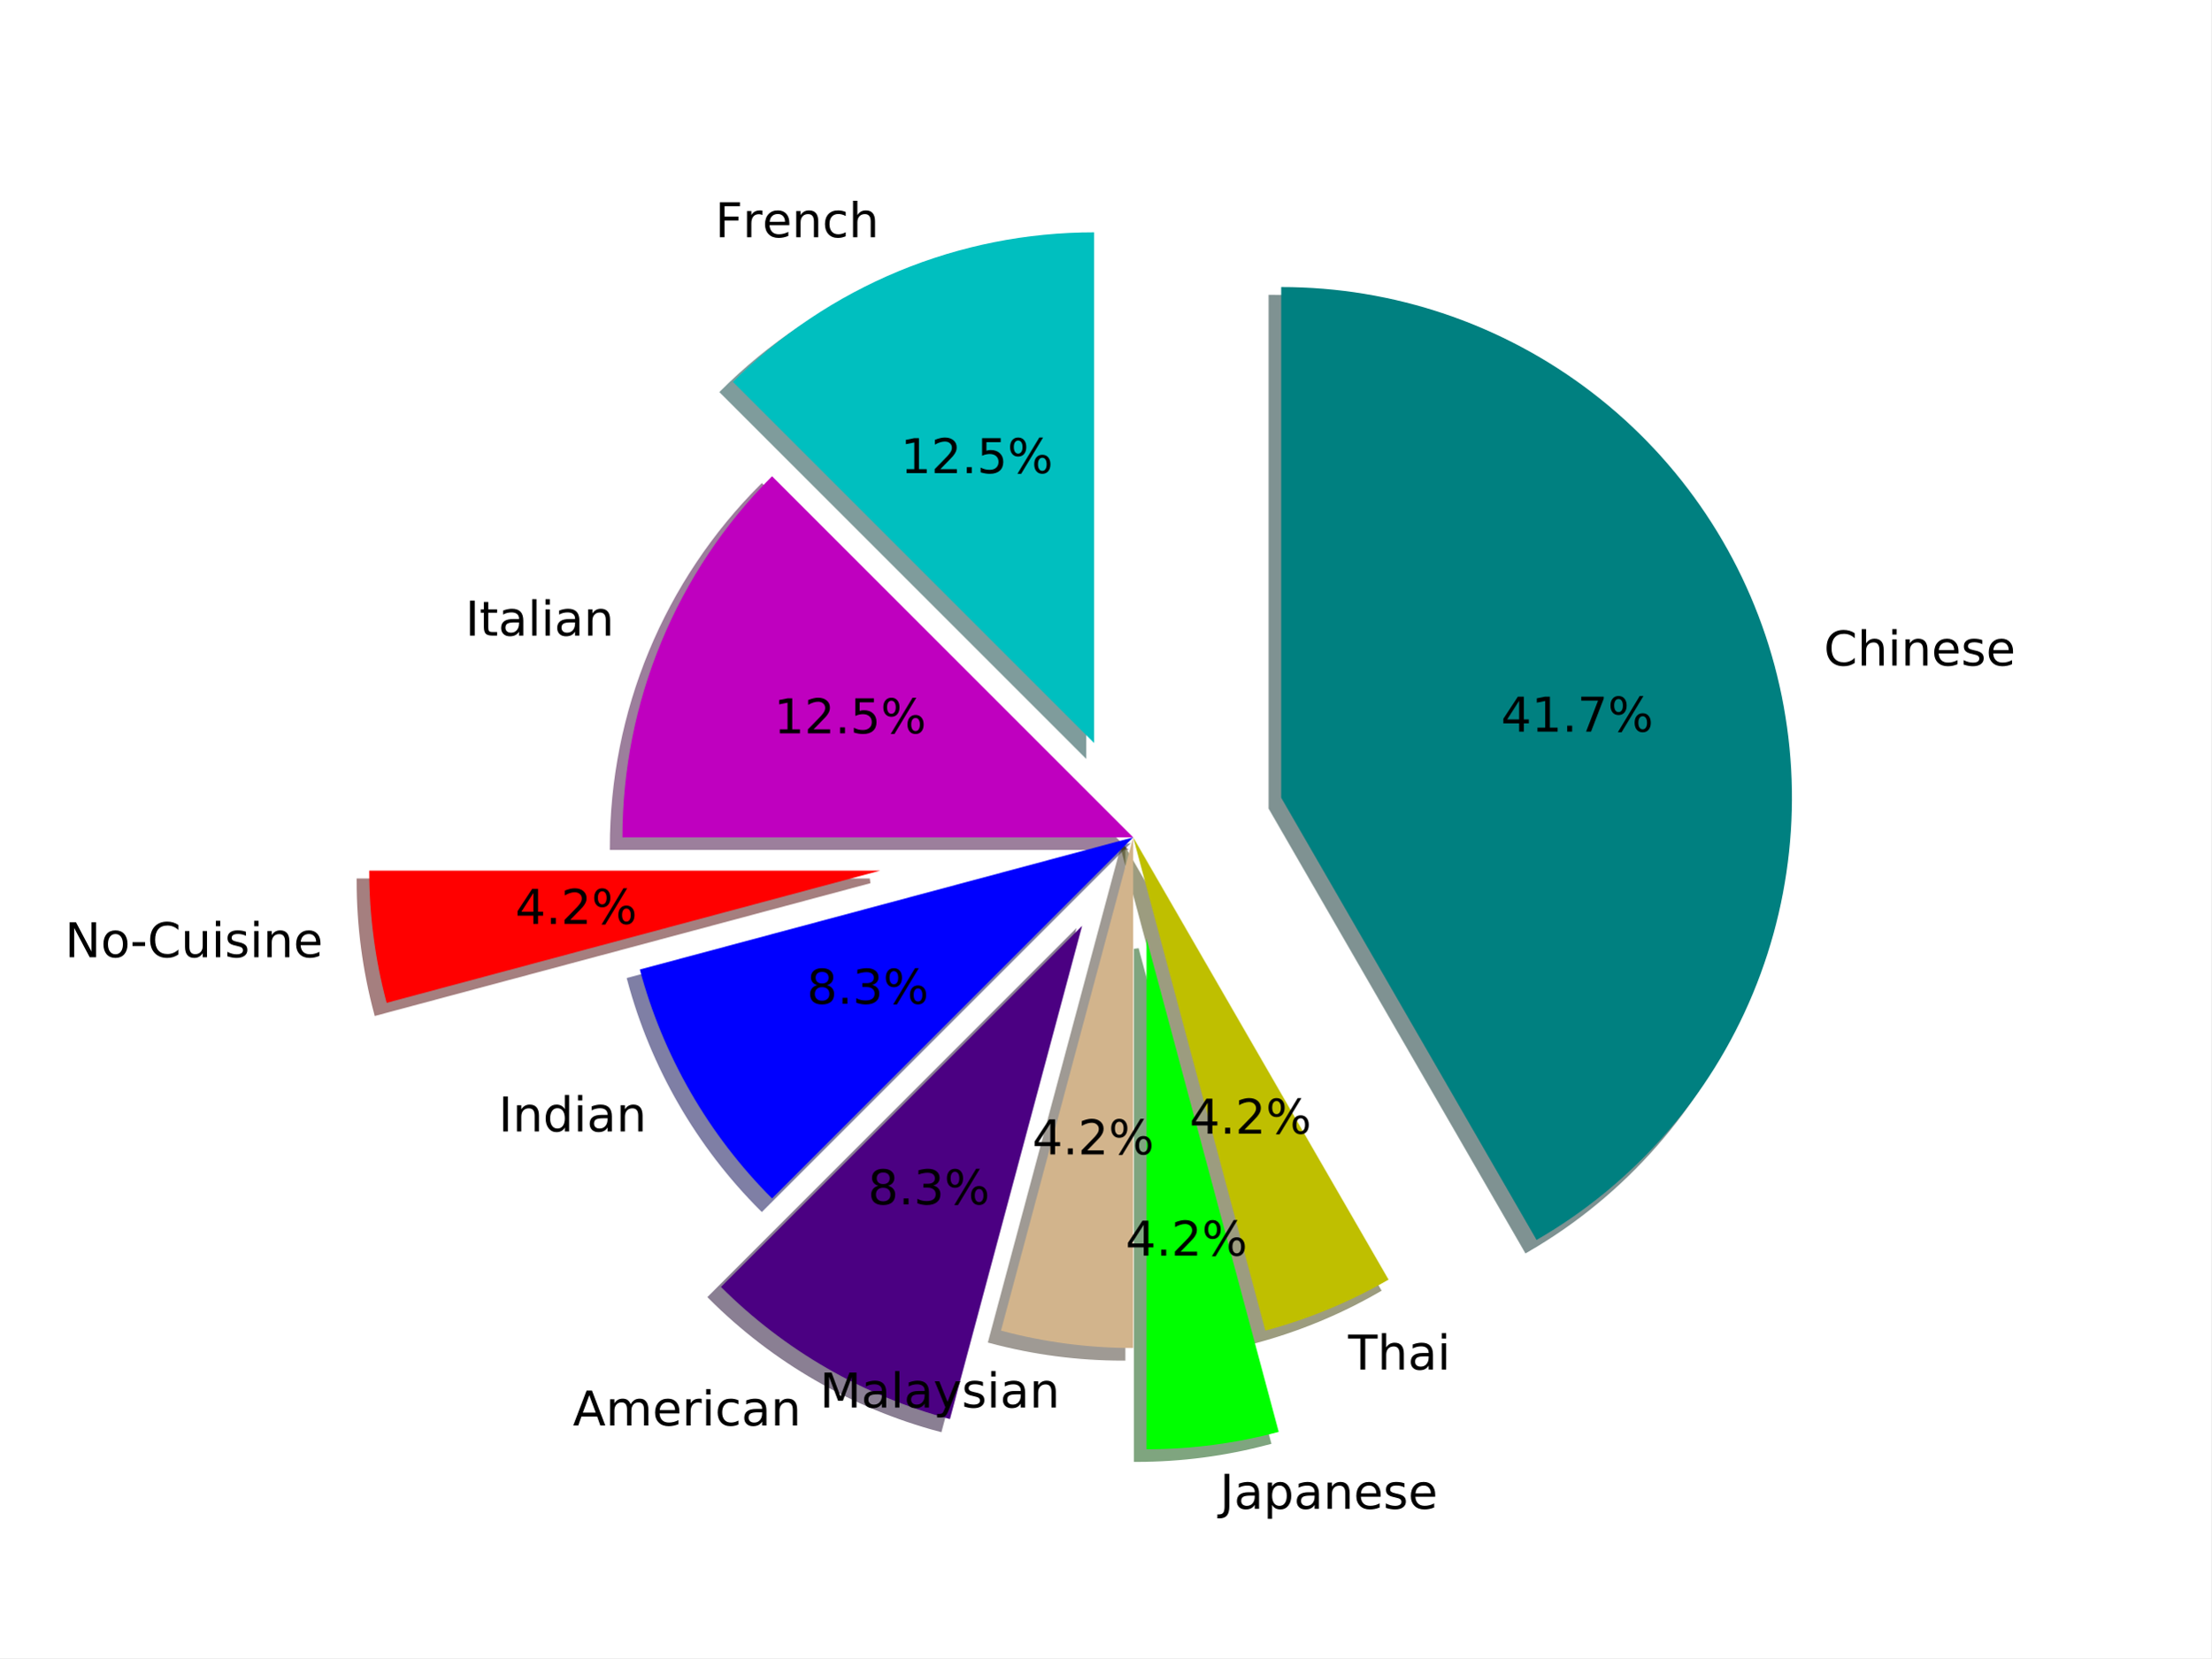
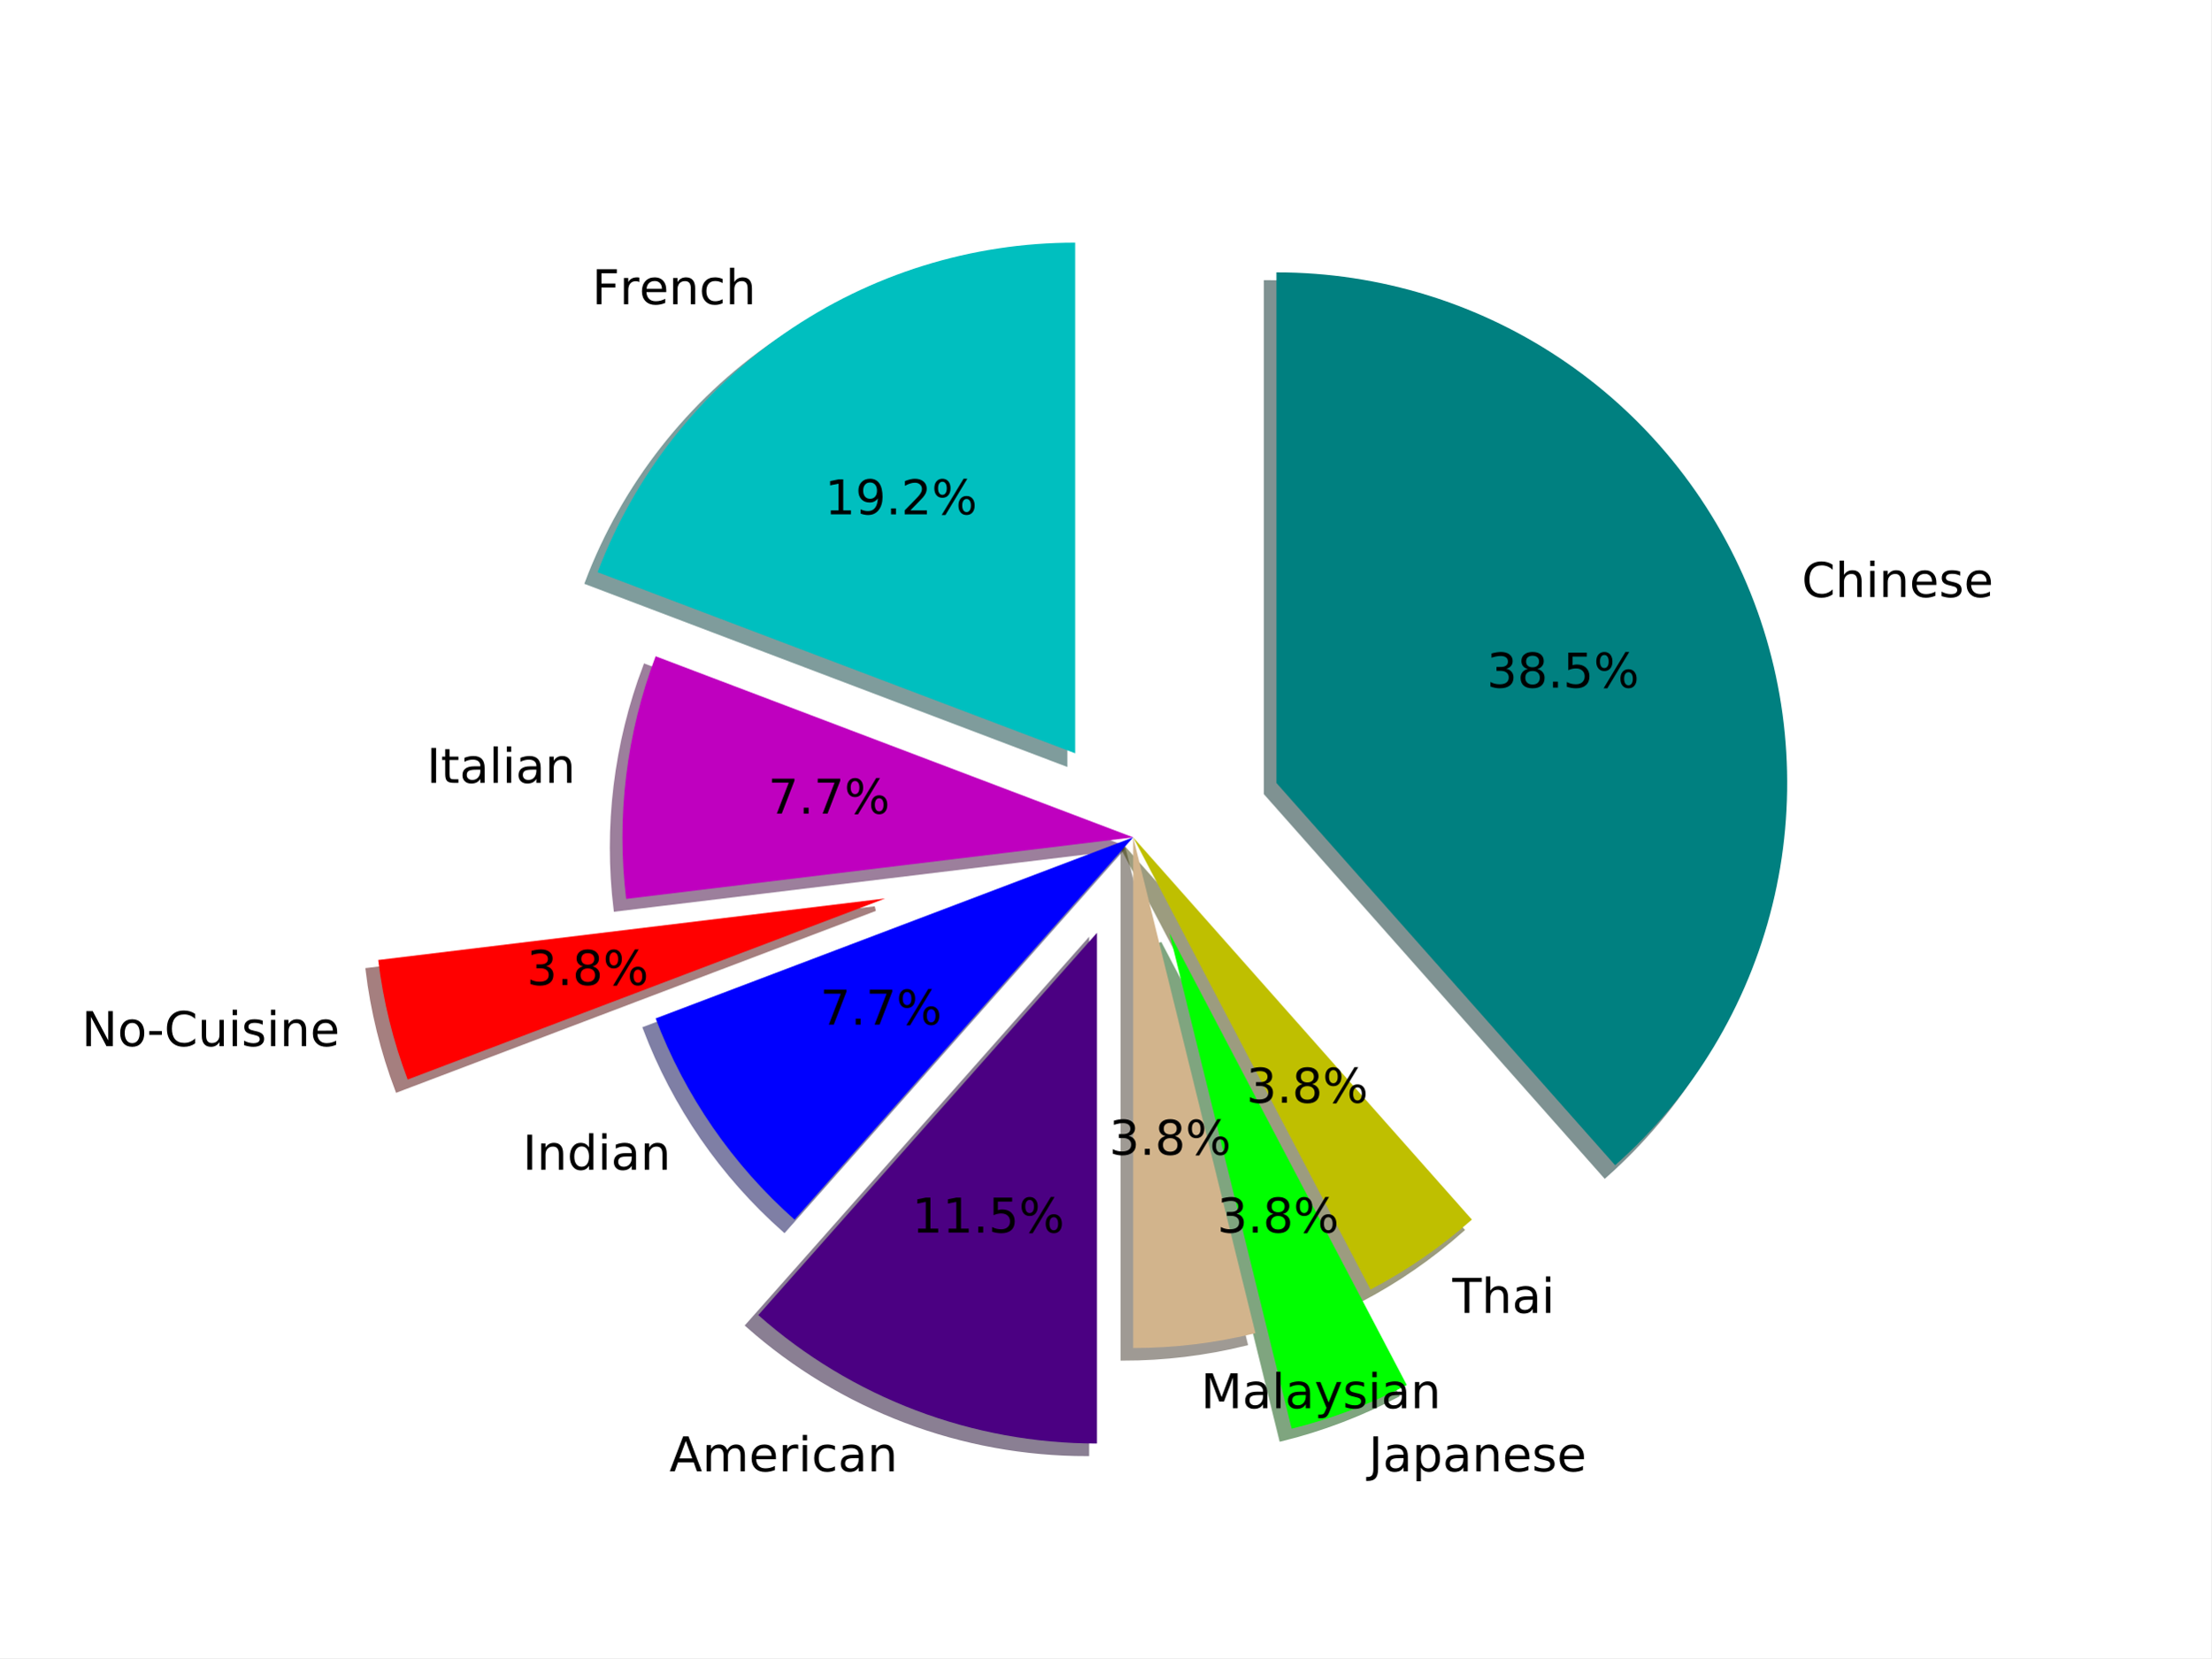
<svg xmlns="http://www.w3.org/2000/svg" xmlns:xlink="http://www.w3.org/1999/xlink" height="345.6pt" version="1.1" viewBox="0 0 460.8 345.6" width="460.8pt">
  <defs>
    <style type="text/css">
*{stroke-linecap:butt;stroke-linejoin:round;}
  </style>
  </defs>
  <g id="figure_1">
    <g id="patch_1">
      <path d="M 0 345.6  L 460.8 345.6  L 460.8 0  L 0 0  z " style="fill:#ffffff;" />
    </g>
    <g id="axes_1">
      <g id="patch_2">
-         <path d="M 225.884 50.544  C 211.906 50.544 198.064 53.297 185.15 58.646  C 172.235 63.996 160.5 71.837 150.616 81.721  L 225.884 156.988  L 225.884 50.544  z " style="fill:#003939;opacity:0.5;stroke:#003939;stroke-linejoin:miter;" />
+         <path d="M 221.938 52.692  C 200.34 52.692 179.245 59.265 161.47 71.534  C 143.695 83.803 130.069 101.196 122.41 121.391  L 221.938 159.136  L 221.938 52.692  z " style="fill:#003939;opacity:0.5;stroke:#003939;stroke-linejoin:miter;" />
      </g>
      <g id="patch_3">
-         <path d="M 158.763 101.389  C 148.879 111.273 141.038 123.008 135.689 135.922  C 130.34 148.836 127.586 162.679 127.586 176.657  L 234.031 176.657  L 158.763 101.389  z " style="fill:#390039;opacity:0.5;stroke:#390039;stroke-linejoin:miter;" />
+         <path d="M 134.503 138.911  C 131.459 146.938 129.397 155.304 128.362 163.826  C 127.328 172.349 127.328 180.965 128.362 189.487  L 234.031 176.657  L 134.503 138.911  z " style="fill:#390039;opacity:0.5;stroke:#390039;stroke-linejoin:miter;" />
      </g>
      <g id="patch_4">
-         <path d="M 74.819 183.604  C 74.819 188.25 75.123 192.891 75.73 197.498  C 76.336 202.104 77.244 206.666 78.446 211.154  L 181.264 183.604  L 74.819 183.604  z " style="fill:#4c0000;opacity:0.5;stroke:#4c0000;stroke-linejoin:miter;" />
+         <path d="M 76.687 202.224  C 77.203 206.482 77.977 210.704 79.004 214.868  C 80.03 219.032 81.307 223.13 82.828 227.14  L 182.355 189.394  L 76.687 202.224  z " style="fill:#4c0000;opacity:0.5;stroke:#4c0000;stroke-linejoin:miter;" />
      </g>
      <g id="patch_5">
-         <path d="M 131.213 204.207  C 133.621 213.192 137.196 221.823 141.847 229.879  C 146.498 237.935 152.186 245.347 158.763 251.925  L 234.031 176.657  L 131.213 204.207  z " style="fill:#00004c;opacity:0.5;stroke:#00004c;stroke-linejoin:miter;" />
+         <path d="M 134.503 214.403  C 137.548 222.43 141.552 230.059 146.429 237.124  C 151.306 244.19 157.019 250.639 163.445 256.332  L 234.031 176.657  L 134.503 214.403  z " style="fill:#00004c;opacity:0.5;stroke:#00004c;stroke-linejoin:miter;" />
      </g>
      <g id="patch_6">
-         <path d="M 148.119 270.362  C 154.697 276.939 162.108 282.626 170.164 287.278  C 178.22 291.929 186.851 295.504 195.837 297.911  L 223.387 195.094  L 148.119 270.362  z " style="fill:#160027;opacity:0.5;stroke:#160027;stroke-linejoin:miter;" />
+         <path d="M 155.896 276.238  C 165.549 284.79 176.677 291.517 188.736 296.09  C 200.795 300.663 213.585 303.007 226.482 303.007  L 226.482 196.562  L 155.896 276.238  z " style="fill:#160027;opacity:0.5;stroke:#160027;stroke-linejoin:miter;" />
      </g>
      <g id="patch_7">
-         <path d="M 206.481 279.475  C 210.969 280.677 215.531 281.585 220.137 282.191  C 224.744 282.797 229.385 283.102 234.031 283.102  L 234.031 176.657  L 206.481 279.475  z " style="fill:#3f362a;opacity:0.5;stroke:#3f362a;stroke-linejoin:miter;" />
+         <path d="M 234.031 283.102  C 238.32 283.102 242.604 282.843 246.862 282.326  C 251.119 281.809 255.341 281.035 259.505 280.009  L 234.031 176.657  L 234.031 283.102  z " style="fill:#3f362a;opacity:0.5;stroke:#3f362a;stroke-linejoin:miter;" />
      </g>
      <g id="patch_8">
-         <path d="M 236.81 304.209  C 241.456 304.209 246.097 303.904 250.704 303.298  C 255.31 302.691 259.872 301.784 264.36 300.582  L 236.81 197.764  L 236.81 304.209  z " style="fill:#004c00;opacity:0.5;stroke:#004c00;stroke-linejoin:miter;" />
+         <path d="M 267.054 299.914  C 271.218 298.888 275.316 297.611 279.326 296.09  C 283.336 294.569 287.25 292.808 291.048 290.815  L 241.58 196.562  L 267.054 299.914  z " style="fill:#004c00;opacity:0.5;stroke:#004c00;stroke-linejoin:miter;" />
      </g>
      <g id="patch_9">
-         <path d="M 261.581 279.475  C 266.069 278.272 270.473 276.777 274.766 274.999  C 279.058 273.221 283.23 271.164 287.254 268.841  L 234.031 176.657  L 261.581 279.475  z " style="fill:#393900;opacity:0.5;stroke:#393900;stroke-linejoin:miter;" />
+         <path d="M 283.498 270.909  C 287.296 268.916 290.969 266.695 294.499 264.259  C 298.028 261.823 301.407 259.176 304.617 256.332  L 234.031 176.657  L 283.498 270.909  z " style="fill:#393900;opacity:0.5;stroke:#393900;stroke-linejoin:miter;" />
      </g>
      <g id="patch_10">
-         <path d="M 318.099 260.576  C 338.388 248.862 354.253 230.771 363.219 209.127  C 372.184 187.482 373.758 163.472 367.694 140.842  C 361.631 118.212 348.262 98.206 329.676 83.944  C 311.089 69.682 288.304 61.947 264.876 61.947  L 264.876 168.392  L 318.099 260.576  z " style="fill:#002626;opacity:0.5;stroke:#002626;stroke-linejoin:miter;" />
+         <path d="M 334.475 245.008  C 350.642 230.686 362.072 211.777 367.241 190.807  C 372.41 169.837 371.076 147.782 363.417 127.587  C 355.758 107.393 342.132 90 324.357 77.731  C 306.582 65.462 285.487 58.888 263.889 58.888  L 263.889 165.333  L 334.475 245.008  z " style="fill:#002626;opacity:0.5;stroke:#002626;stroke-linejoin:miter;" />
      </g>
      <g id="patch_11">
-         <path d="M 228.013 48.415  C 214.035 48.415 200.193 51.168 187.278 56.517  C 174.364 61.867 162.629 69.708 152.745 79.592  L 228.013 154.86  L 228.013 48.415  z " style="fill:#00bfbf;" />
+         <path d="M 224.066 50.563  C 202.469 50.563 181.374 57.136 163.599 69.405  C 145.824 81.674 132.198 99.067 124.539 119.262  L 224.066 157.008  L 224.066 50.563  z " style="fill:#00bfbf;" />
      </g>
      <g id="patch_12">
-         <path d="M 160.892 99.26  C 151.008 109.144 143.167 120.879 137.818 133.793  C 132.469 146.708 129.715 160.55 129.715 174.528  L 236.16 174.528  L 160.892 99.26  z " style="fill:#bf00bf;" />
+         <path d="M 136.632 136.782  C 133.588 144.809 131.526 153.175 130.491 161.697  C 129.457 170.22 129.457 178.836 130.491 187.359  L 236.16 174.528  L 136.632 136.782  z " style="fill:#bf00bf;" />
      </g>
      <g id="patch_13">
-         <path d="M 76.948 181.475  C 76.948 186.121 77.252 190.762 77.859 195.369  C 78.465 199.975 79.373 204.537 80.575 209.025  L 183.393 181.475  L 76.948 181.475  z " style="fill:#ff0000;" />
+         <path d="M 78.815 200.095  C 79.332 204.353 80.106 208.575 81.132 212.739  C 82.159 216.903 83.436 221.001 84.957 225.011  L 184.484 187.265  L 78.815 200.095  z " style="fill:#ff0000;" />
      </g>
      <g id="patch_14">
-         <path d="M 133.342 202.078  C 135.75 211.063 139.325 219.694 143.976 227.75  C 148.627 235.806 154.314 243.218 160.892 249.796  L 236.16 174.528  L 133.342 202.078  z " style="fill:#0000ff;" />
+         <path d="M 136.632 212.274  C 139.677 220.301 143.681 227.93 148.558 234.996  C 153.434 242.061 159.148 248.51 165.574 254.203  L 236.16 174.528  L 136.632 212.274  z " style="fill:#0000ff;" />
      </g>
      <g id="patch_15">
-         <path d="M 150.248 268.233  C 156.825 274.81 164.237 280.498 172.293 285.149  C 180.349 289.8 188.98 293.375 197.966 295.783  L 225.516 192.965  L 150.248 268.233  z " style="fill:#4b0082;" />
+         <path d="M 158.025 274.109  C 167.678 282.661 178.806 289.388 190.865 293.961  C 202.924 298.534 215.714 300.878 228.611 300.878  L 228.611 194.434  L 158.025 274.109  z " style="fill:#4b0082;" />
      </g>
      <g id="patch_16">
-         <path d="M 208.61 277.346  C 213.098 278.548 217.66 279.456 222.266 280.062  C 226.873 280.669 231.514 280.973 236.16 280.973  L 236.16 174.528  L 208.61 277.346  z " style="fill:#d2b48c;" />
+         <path d="M 236.16 280.973  C 240.449 280.973 244.733 280.714 248.991 280.197  C 253.248 279.68 257.47 278.906 261.634 277.88  L 236.16 174.528  L 236.16 280.973  z " style="fill:#d2b48c;" />
      </g>
      <g id="patch_17">
-         <path d="M 238.939 302.08  C 243.585 302.08 248.226 301.775 252.833 301.169  C 257.439 300.563 262.001 299.655 266.489 298.453  L 238.939 195.635  L 238.939 302.08  z " style="fill:#00ff00;" />
+         <path d="M 269.183 297.785  C 273.347 296.759 277.445 295.482 281.455 293.961  C 285.465 292.44 289.379 290.679 293.177 288.686  L 243.709 194.434  L 269.183 297.785  z " style="fill:#00ff00;" />
      </g>
      <g id="patch_18">
-         <path d="M 263.71 277.346  C 268.198 276.143 272.602 274.648 276.895 272.87  C 281.187 271.092 285.359 269.035 289.382 266.712  L 236.16 174.528  L 263.71 277.346  z " style="fill:#bfbf00;" />
+         <path d="M 285.627 268.78  C 289.425 266.787 293.098 264.567 296.628 262.13  C 300.157 259.694 303.536 257.047 306.746 254.203  L 236.16 174.528  L 285.627 268.78  z " style="fill:#bfbf00;" />
      </g>
      <g id="patch_19">
-         <path d="M 320.228 258.447  C 340.517 246.733 356.382 228.642 365.348 206.998  C 374.313 185.353 375.887 161.343 369.823 138.713  C 363.76 116.084 350.391 96.077 331.805 81.815  C 313.218 67.553 290.433 59.818 267.005 59.818  L 267.005 166.263  L 320.228 258.447  z " style="fill:#008080;" />
+         <path d="M 336.604 242.879  C 352.771 228.557 364.201 209.648 369.37 188.678  C 374.539 167.708 373.205 145.653 365.546 125.458  C 357.887 105.264 344.261 87.871 326.486 75.602  C 308.711 63.333 287.616 56.759 266.018 56.759  L 266.018 163.204  L 336.604 242.879  z " style="fill:#008080;" />
      </g>
      <g id="matplotlib.axis_1" />
      <g id="matplotlib.axis_2" />
      <g id="text_1">
        <defs>
          <path d="M 9.812 72.906  L 51.703 72.906  L 51.703 64.594  L 19.672 64.594  L 19.672 43.109  L 48.578 43.109  L 48.578 34.812  L 19.672 34.812  L 19.672 0  L 9.812 0  z " id="DejaVuSans-70" />
          <path d="M 41.109 46.297  Q 39.594 47.172 37.812 47.578  Q 36.031 48 33.891 48  Q 26.266 48 22.188 43.047  Q 18.109 38.094 18.109 28.812  L 18.109 0  L 9.078 0  L 9.078 54.688  L 18.109 54.688  L 18.109 46.188  Q 20.953 51.172 25.484 53.578  Q 30.031 56 36.531 56  Q 37.453 56 38.578 55.875  Q 39.703 55.766 41.062 55.516  z " id="DejaVuSans-114" />
          <path d="M 56.203 29.594  L 56.203 25.203  L 14.891 25.203  Q 15.484 15.922 20.484 11.062  Q 25.484 6.203 34.422 6.203  Q 39.594 6.203 44.453 7.469  Q 49.312 8.734 54.109 11.281  L 54.109 2.781  Q 49.266 0.734 44.188 -0.344  Q 39.109 -1.422 33.891 -1.422  Q 20.797 -1.422 13.156 6.188  Q 5.516 13.812 5.516 26.812  Q 5.516 40.234 12.766 48.109  Q 20.016 56 32.328 56  Q 43.359 56 49.781 48.891  Q 56.203 41.797 56.203 29.594  z M 47.219 32.234  Q 47.125 39.594 43.094 43.984  Q 39.062 48.391 32.422 48.391  Q 24.906 48.391 20.391 44.141  Q 15.875 39.891 15.188 32.172  z " id="DejaVuSans-101" />
          <path d="M 54.891 33.016  L 54.891 0  L 45.906 0  L 45.906 32.719  Q 45.906 40.484 42.875 44.328  Q 39.844 48.188 33.797 48.188  Q 26.516 48.188 22.312 43.547  Q 18.109 38.922 18.109 30.906  L 18.109 0  L 9.078 0  L 9.078 54.688  L 18.109 54.688  L 18.109 46.188  Q 21.344 51.125 25.703 53.562  Q 30.078 56 35.797 56  Q 45.219 56 50.047 50.172  Q 54.891 44.344 54.891 33.016  z " id="DejaVuSans-110" />
          <path d="M 48.781 52.594  L 48.781 44.188  Q 44.969 46.297 41.141 47.344  Q 37.312 48.391 33.406 48.391  Q 24.656 48.391 19.812 42.844  Q 14.984 37.312 14.984 27.297  Q 14.984 17.281 19.812 11.734  Q 24.656 6.203 33.406 6.203  Q 37.312 6.203 41.141 7.25  Q 44.969 8.297 48.781 10.406  L 48.781 2.094  Q 45.016 0.344 40.984 -0.531  Q 36.969 -1.422 32.422 -1.422  Q 20.062 -1.422 12.781 6.344  Q 5.516 14.109 5.516 27.297  Q 5.516 40.672 12.859 48.328  Q 20.219 56 33.016 56  Q 37.156 56 41.109 55.141  Q 45.062 54.297 48.781 52.594  z " id="DejaVuSans-99" />
          <path d="M 54.891 33.016  L 54.891 0  L 45.906 0  L 45.906 32.719  Q 45.906 40.484 42.875 44.328  Q 39.844 48.188 33.797 48.188  Q 26.516 48.188 22.312 43.547  Q 18.109 38.922 18.109 30.906  L 18.109 0  L 9.078 0  L 9.078 75.984  L 18.109 75.984  L 18.109 46.188  Q 21.344 51.125 25.703 53.562  Q 30.078 56 35.797 56  Q 45.219 56 50.047 50.172  Q 54.891 44.344 54.891 33.016  z " id="DejaVuSans-104" />
        </defs>
-         <g transform="translate(149.0299 49.44255)scale(0.1 -0.1)">
+         <g transform="translate(123.3772 63.40432)scale(0.1 -0.1)">
          <use xlink:href="#DejaVuSans-70" />
          <use x="57.41" xlink:href="#DejaVuSans-114" />
          <use x="98.492" xlink:href="#DejaVuSans-101" />
          <use x="160.016" xlink:href="#DejaVuSans-110" />
          <use x="223.395" xlink:href="#DejaVuSans-99" />
          <use x="278.375" xlink:href="#DejaVuSans-104" />
        </g>
      </g>
      <g id="text_2">
        <defs>
          <path d="M 12.406 8.297  L 28.516 8.297  L 28.516 63.922  L 10.984 60.406  L 10.984 69.391  L 28.422 72.906  L 38.281 72.906  L 38.281 8.297  L 54.391 8.297  L 54.391 0  L 12.406 0  z " id="DejaVuSans-49" />
+           <path d="M 10.984 1.516  L 10.984 10.5  Q 14.703 8.734 18.5 7.812  Q 22.312 6.891 25.984 6.891  Q 35.75 6.891 40.891 13.453  Q 46.047 20.016 46.781 33.406  Q 43.953 29.203 39.594 26.953  Q 35.25 24.703 29.984 24.703  Q 19.047 24.703 12.672 31.312  Q 6.297 37.938 6.297 49.422  Q 6.297 60.641 12.938 67.422  Q 19.578 74.219 30.609 74.219  Q 43.266 74.219 49.922 64.516  Q 56.594 54.828 56.594 36.375  Q 56.594 19.141 48.406 8.859  Q 40.234 -1.422 26.422 -1.422  Q 22.703 -1.422 18.891 -0.688  Q 15.094 0.047 10.984 1.516  z M 30.609 32.422  Q 37.25 32.422 41.125 36.953  Q 45.016 41.5 45.016 49.422  Q 45.016 57.281 41.125 61.844  Q 37.25 66.406 30.609 66.406  Q 23.969 66.406 20.094 61.844  Q 16.219 57.281 16.219 49.422  Q 16.219 41.5 20.094 36.953  Q 23.969 32.422 30.609 32.422  z " id="DejaVuSans-57" />
+           <path d="M 10.688 12.406  L 21 12.406  L 21 0  L 10.688 0  z " id="DejaVuSans-46" />
          <path d="M 19.188 8.297  L 53.609 8.297  L 53.609 0  L 7.328 0  L 7.328 8.297  Q 12.938 14.109 22.625 23.891  Q 32.328 33.688 34.812 36.531  Q 39.547 41.844 41.422 45.531  Q 43.312 49.219 43.312 52.781  Q 43.312 58.594 39.234 62.25  Q 35.156 65.922 28.609 65.922  Q 23.969 65.922 18.812 64.312  Q 13.672 62.703 7.812 59.422  L 7.812 69.391  Q 13.766 71.781 18.938 73  Q 24.125 74.219 28.422 74.219  Q 39.75 74.219 46.484 68.547  Q 53.219 62.891 53.219 53.422  Q 53.219 48.922 51.531 44.891  Q 49.859 40.875 45.406 35.406  Q 44.188 33.984 37.641 27.219  Q 31.109 20.453 19.188 8.297  z " id="DejaVuSans-50" />
-           <path d="M 10.688 12.406  L 21 12.406  L 21 0  L 10.688 0  z " id="DejaVuSans-46" />
-           <path d="M 10.797 72.906  L 49.516 72.906  L 49.516 64.594  L 19.828 64.594  L 19.828 46.734  Q 21.969 47.469 24.109 47.828  Q 26.266 48.188 28.422 48.188  Q 40.625 48.188 47.75 41.5  Q 54.891 34.812 54.891 23.391  Q 54.891 11.625 47.562 5.094  Q 40.234 -1.422 26.906 -1.422  Q 22.312 -1.422 17.547 -0.641  Q 12.797 0.141 7.719 1.703  L 7.719 11.625  Q 12.109 9.234 16.797 8.062  Q 21.484 6.891 26.703 6.891  Q 35.156 6.891 40.078 11.328  Q 45.016 15.766 45.016 23.391  Q 45.016 31 40.078 35.438  Q 35.156 39.891 26.703 39.891  Q 22.75 39.891 18.812 39.016  Q 14.891 38.141 10.797 36.281  z " id="DejaVuSans-53" />
          <path d="M 72.703 32.078  Q 68.453 32.078 66.031 28.469  Q 63.625 24.859 63.625 18.406  Q 63.625 12.062 66.031 8.422  Q 68.453 4.781 72.703 4.781  Q 76.859 4.781 79.266 8.422  Q 81.688 12.062 81.688 18.406  Q 81.688 24.812 79.266 28.438  Q 76.859 32.078 72.703 32.078  z M 72.703 38.281  Q 80.422 38.281 84.953 32.906  Q 89.5 27.547 89.5 18.406  Q 89.5 9.281 84.938 3.922  Q 80.375 -1.422 72.703 -1.422  Q 64.891 -1.422 60.344 3.922  Q 55.812 9.281 55.812 18.406  Q 55.812 27.594 60.375 32.938  Q 64.938 38.281 72.703 38.281  z M 22.312 68.016  Q 18.109 68.016 15.688 64.375  Q 13.281 60.75 13.281 54.391  Q 13.281 47.953 15.672 44.328  Q 18.062 40.719 22.312 40.719  Q 26.562 40.719 28.969 44.328  Q 31.391 47.953 31.391 54.391  Q 31.391 60.688 28.953 64.344  Q 26.516 68.016 22.312 68.016  z M 66.406 74.219  L 74.219 74.219  L 28.609 -1.422  L 20.797 -1.422  z M 22.312 74.219  Q 30.031 74.219 34.609 68.875  Q 39.203 63.531 39.203 54.391  Q 39.203 45.172 34.641 39.844  Q 30.078 34.516 22.312 34.516  Q 14.547 34.516 10.031 39.859  Q 5.516 45.219 5.516 54.391  Q 5.516 63.484 10.047 68.844  Q 14.594 74.219 22.312 74.219  z " id="DejaVuSans-37" />
        </defs>
-         <g transform="translate(187.6887 98.61364)scale(0.1 -0.1)">
+         <g transform="translate(171.9024 107.2055)scale(0.1 -0.1)">
          <use xlink:href="#DejaVuSans-49" />
-           <use x="63.623" xlink:href="#DejaVuSans-50" />
+           <use x="63.623" xlink:href="#DejaVuSans-57" />
          <use x="127.246" xlink:href="#DejaVuSans-46" />
-           <use x="159.033" xlink:href="#DejaVuSans-53" />
+           <use x="159.033" xlink:href="#DejaVuSans-50" />
          <use x="222.656" xlink:href="#DejaVuSans-37" />
        </g>
      </g>
      <g id="text_3">
        <defs>
          <path d="M 9.812 72.906  L 19.672 72.906  L 19.672 0  L 9.812 0  z " id="DejaVuSans-73" />
          <path d="M 18.312 70.219  L 18.312 54.688  L 36.812 54.688  L 36.812 47.703  L 18.312 47.703  L 18.312 18.016  Q 18.312 11.328 20.141 9.422  Q 21.969 7.516 27.594 7.516  L 36.812 7.516  L 36.812 0  L 27.594 0  Q 17.188 0 13.234 3.875  Q 9.281 7.766 9.281 18.016  L 9.281 47.703  L 2.688 47.703  L 2.688 54.688  L 9.281 54.688  L 9.281 70.219  z " id="DejaVuSans-116" />
          <path d="M 34.281 27.484  Q 23.391 27.484 19.188 25  Q 14.984 22.516 14.984 16.5  Q 14.984 11.719 18.141 8.906  Q 21.297 6.109 26.703 6.109  Q 34.188 6.109 38.703 11.406  Q 43.219 16.703 43.219 25.484  L 43.219 27.484  z M 52.203 31.203  L 52.203 0  L 43.219 0  L 43.219 8.297  Q 40.141 3.328 35.547 0.953  Q 30.953 -1.422 24.312 -1.422  Q 15.922 -1.422 10.953 3.297  Q 6 8.016 6 15.922  Q 6 25.141 12.172 29.828  Q 18.359 34.516 30.609 34.516  L 43.219 34.516  L 43.219 35.406  Q 43.219 41.609 39.141 45  Q 35.062 48.391 27.688 48.391  Q 23 48.391 18.547 47.266  Q 14.109 46.141 10.016 43.891  L 10.016 52.203  Q 14.938 54.109 19.578 55.047  Q 24.219 56 28.609 56  Q 40.484 56 46.344 49.844  Q 52.203 43.703 52.203 31.203  z " id="DejaVuSans-97" />
          <path d="M 9.422 75.984  L 18.406 75.984  L 18.406 0  L 9.422 0  z " id="DejaVuSans-108" />
          <path d="M 9.422 54.688  L 18.406 54.688  L 18.406 0  L 9.422 0  z M 9.422 75.984  L 18.406 75.984  L 18.406 64.594  L 9.422 64.594  z " id="DejaVuSans-105" />
        </defs>
-         <g transform="translate(96.9633 132.4792)scale(0.1 -0.1)">
+         <g transform="translate(88.90412 163.1738)scale(0.1 -0.1)">
          <use xlink:href="#DejaVuSans-73" />
          <use x="29.492" xlink:href="#DejaVuSans-116" />
          <use x="68.701" xlink:href="#DejaVuSans-97" />
          <use x="129.98" xlink:href="#DejaVuSans-108" />
          <use x="157.764" xlink:href="#DejaVuSans-105" />
          <use x="185.547" xlink:href="#DejaVuSans-97" />
          <use x="246.826" xlink:href="#DejaVuSans-110" />
        </g>
      </g>
      <g id="text_4">
-         <g transform="translate(161.2711 152.8466)scale(0.1 -0.1)">
-           <use xlink:href="#DejaVuSans-49" />
-           <use x="63.623" xlink:href="#DejaVuSans-50" />
-           <use x="127.246" xlink:href="#DejaVuSans-46" />
-           <use x="159.033" xlink:href="#DejaVuSans-53" />
-           <use x="222.656" xlink:href="#DejaVuSans-37" />
+         <defs>
+           <path d="M 8.203 72.906  L 55.078 72.906  L 55.078 68.703  L 28.609 0  L 18.312 0  L 43.219 64.594  L 8.203 64.594  z " id="DejaVuSans-55" />
+         </defs>
+         <g transform="translate(160.0564 169.5891)scale(0.1 -0.1)">
+           <use xlink:href="#DejaVuSans-55" />
+           <use x="63.623" xlink:href="#DejaVuSans-46" />
+           <use x="95.41" xlink:href="#DejaVuSans-55" />
+           <use x="159.033" xlink:href="#DejaVuSans-37" />
        </g>
      </g>
      <g id="text_5">
        <defs>
          <path d="M 9.812 72.906  L 23.094 72.906  L 55.422 11.922  L 55.422 72.906  L 64.984 72.906  L 64.984 0  L 51.703 0  L 19.391 60.984  L 19.391 0  L 9.812 0  z " id="DejaVuSans-78" />
          <path d="M 30.609 48.391  Q 23.391 48.391 19.188 42.75  Q 14.984 37.109 14.984 27.297  Q 14.984 17.484 19.156 11.844  Q 23.344 6.203 30.609 6.203  Q 37.797 6.203 41.984 11.859  Q 46.188 17.531 46.188 27.297  Q 46.188 37.016 41.984 42.703  Q 37.797 48.391 30.609 48.391  z M 30.609 56  Q 42.328 56 49.016 48.375  Q 55.719 40.766 55.719 27.297  Q 55.719 13.875 49.016 6.219  Q 42.328 -1.422 30.609 -1.422  Q 18.844 -1.422 12.172 6.219  Q 5.516 13.875 5.516 27.297  Q 5.516 40.766 12.172 48.375  Q 18.844 56 30.609 56  z " id="DejaVuSans-111" />
          <path d="M 4.891 31.391  L 31.203 31.391  L 31.203 23.391  L 4.891 23.391  z " id="DejaVuSans-45" />
          <path d="M 64.406 67.281  L 64.406 56.891  Q 59.422 61.531 53.781 63.812  Q 48.141 66.109 41.797 66.109  Q 29.297 66.109 22.656 58.469  Q 16.016 50.828 16.016 36.375  Q 16.016 21.969 22.656 14.328  Q 29.297 6.688 41.797 6.688  Q 48.141 6.688 53.781 8.984  Q 59.422 11.281 64.406 15.922  L 64.406 5.609  Q 59.234 2.094 53.438 0.328  Q 47.656 -1.422 41.219 -1.422  Q 24.656 -1.422 15.125 8.703  Q 5.609 18.844 5.609 36.375  Q 5.609 53.953 15.125 64.078  Q 24.656 74.219 41.219 74.219  Q 47.75 74.219 53.531 72.484  Q 59.328 70.75 64.406 67.281  z " id="DejaVuSans-67" />
          <path d="M 8.5 21.578  L 8.5 54.688  L 17.484 54.688  L 17.484 21.922  Q 17.484 14.156 20.5 10.266  Q 23.531 6.391 29.594 6.391  Q 36.859 6.391 41.078 11.031  Q 45.312 15.672 45.312 23.688  L 45.312 54.688  L 54.297 54.688  L 54.297 0  L 45.312 0  L 45.312 8.406  Q 42.047 3.422 37.719 1  Q 33.406 -1.422 27.688 -1.422  Q 18.266 -1.422 13.375 4.438  Q 8.5 10.297 8.5 21.578  z M 31.109 56  z " id="DejaVuSans-117" />
          <path d="M 44.281 53.078  L 44.281 44.578  Q 40.484 46.531 36.375 47.5  Q 32.281 48.484 27.875 48.484  Q 21.188 48.484 17.844 46.438  Q 14.5 44.391 14.5 40.281  Q 14.5 37.156 16.891 35.375  Q 19.281 33.594 26.516 31.984  L 29.594 31.297  Q 39.156 29.25 43.188 25.516  Q 47.219 21.781 47.219 15.094  Q 47.219 7.469 41.188 3.016  Q 35.156 -1.422 24.609 -1.422  Q 20.219 -1.422 15.453 -0.562  Q 10.688 0.297 5.422 2  L 5.422 11.281  Q 10.406 8.688 15.234 7.391  Q 20.062 6.109 24.812 6.109  Q 31.156 6.109 34.562 8.281  Q 37.984 10.453 37.984 14.406  Q 37.984 18.062 35.516 20.016  Q 33.062 21.969 24.703 23.781  L 21.578 24.516  Q 13.234 26.266 9.516 29.906  Q 5.812 33.547 5.812 39.891  Q 5.812 47.609 11.281 51.797  Q 16.75 56 26.812 56  Q 31.781 56 36.172 55.266  Q 40.578 54.547 44.281 53.078  z " id="DejaVuSans-115" />
        </defs>
-         <g transform="translate(13.51942 199.5175)scale(0.1 -0.1)">
+         <g transform="translate(17.01133 218.0456)scale(0.1 -0.1)">
          <use xlink:href="#DejaVuSans-78" />
          <use x="74.805" xlink:href="#DejaVuSans-111" />
          <use x="136.002" xlink:href="#DejaVuSans-45" />
          <use x="172.086" xlink:href="#DejaVuSans-67" />
          <use x="241.91" xlink:href="#DejaVuSans-117" />
          <use x="305.289" xlink:href="#DejaVuSans-105" />
          <use x="333.072" xlink:href="#DejaVuSans-115" />
          <use x="385.172" xlink:href="#DejaVuSans-105" />
          <use x="412.955" xlink:href="#DejaVuSans-110" />
          <use x="476.334" xlink:href="#DejaVuSans-101" />
        </g>
      </g>
      <g id="text_6">
        <defs>
-           <path d="M 37.797 64.312  L 12.891 25.391  L 37.797 25.391  z M 35.203 72.906  L 47.609 72.906  L 47.609 25.391  L 58.016 25.391  L 58.016 17.188  L 47.609 17.188  L 47.609 0  L 37.797 0  L 37.797 17.188  L 4.891 17.188  L 4.891 26.703  z " id="DejaVuSans-52" />
-         </defs>
-         <g transform="translate(107.3701 192.5706)scale(0.1 -0.1)">
-           <use xlink:href="#DejaVuSans-52" />
-           <use x="63.623" xlink:href="#DejaVuSans-46" />
-           <use x="95.41" xlink:href="#DejaVuSans-50" />
+           <path d="M 40.578 39.312  Q 47.656 37.797 51.625 33  Q 55.609 28.219 55.609 21.188  Q 55.609 10.406 48.188 4.484  Q 40.766 -1.422 27.094 -1.422  Q 22.516 -1.422 17.656 -0.516  Q 12.797 0.391 7.625 2.203  L 7.625 11.719  Q 11.719 9.328 16.594 8.109  Q 21.484 6.891 26.812 6.891  Q 36.078 6.891 40.938 10.547  Q 45.797 14.203 45.797 21.188  Q 45.797 27.641 41.281 31.266  Q 36.766 34.906 28.719 34.906  L 20.219 34.906  L 20.219 43.016  L 29.109 43.016  Q 36.375 43.016 40.234 45.922  Q 44.094 48.828 44.094 54.297  Q 44.094 59.906 40.109 62.906  Q 36.141 65.922 28.719 65.922  Q 24.656 65.922 20.016 65.031  Q 15.375 64.156 9.812 62.312  L 9.812 71.094  Q 15.438 72.656 20.344 73.438  Q 25.25 74.219 29.594 74.219  Q 40.828 74.219 47.359 69.109  Q 53.906 64.016 53.906 55.328  Q 53.906 49.266 50.438 45.094  Q 46.969 40.922 40.578 39.312  z " id="DejaVuSans-51" />
+           <path d="M 31.781 34.625  Q 24.75 34.625 20.719 30.859  Q 16.703 27.094 16.703 20.516  Q 16.703 13.922 20.719 10.156  Q 24.75 6.391 31.781 6.391  Q 38.812 6.391 42.859 10.172  Q 46.922 13.969 46.922 20.516  Q 46.922 27.094 42.891 30.859  Q 38.875 34.625 31.781 34.625  z M 21.922 38.812  Q 15.578 40.375 12.031 44.719  Q 8.5 49.078 8.5 55.328  Q 8.5 64.062 14.719 69.141  Q 20.953 74.219 31.781 74.219  Q 42.672 74.219 48.875 69.141  Q 55.078 64.062 55.078 55.328  Q 55.078 49.078 51.531 44.719  Q 48 40.375 41.703 38.812  Q 48.828 37.156 52.797 32.312  Q 56.781 27.484 56.781 20.516  Q 56.781 9.906 50.312 4.234  Q 43.844 -1.422 31.781 -1.422  Q 19.734 -1.422 13.25 4.234  Q 6.781 9.906 6.781 20.516  Q 6.781 27.484 10.781 32.312  Q 14.797 37.156 21.922 38.812  z M 18.312 54.391  Q 18.312 48.734 21.844 45.562  Q 25.391 42.391 31.781 42.391  Q 38.141 42.391 41.719 45.562  Q 45.312 48.734 45.312 54.391  Q 45.312 60.062 41.719 63.234  Q 38.141 66.406 31.781 66.406  Q 25.391 66.406 21.844 63.234  Q 18.312 60.062 18.312 54.391  z " id="DejaVuSans-56" />
+         </defs>
+         <g transform="translate(109.7708 205.3087)scale(0.1 -0.1)">
+           <use xlink:href="#DejaVuSans-51" />
+           <use x="63.623" xlink:href="#DejaVuSans-46" />
+           <use x="95.41" xlink:href="#DejaVuSans-56" />
          <use x="159.033" xlink:href="#DejaVuSans-37" />
        </g>
      </g>
      <g id="text_7">
        <defs>
          <path d="M 45.406 46.391  L 45.406 75.984  L 54.391 75.984  L 54.391 0  L 45.406 0  L 45.406 8.203  Q 42.578 3.328 38.25 0.953  Q 33.938 -1.422 27.875 -1.422  Q 17.969 -1.422 11.734 6.484  Q 5.516 14.406 5.516 27.297  Q 5.516 40.188 11.734 48.094  Q 17.969 56 27.875 56  Q 33.938 56 38.25 53.625  Q 42.578 51.266 45.406 46.391  z M 14.797 27.297  Q 14.797 17.391 18.875 11.75  Q 22.953 6.109 30.078 6.109  Q 37.203 6.109 41.297 11.75  Q 45.406 17.391 45.406 27.297  Q 45.406 37.203 41.297 42.844  Q 37.203 48.484 30.078 48.484  Q 22.953 48.484 18.875 42.844  Q 14.797 37.203 14.797 27.297  z " id="DejaVuSans-100" />
        </defs>
-         <g transform="translate(103.878 235.832)scale(0.1 -0.1)">
+         <g transform="translate(108.9177 243.8017)scale(0.1 -0.1)">
          <use xlink:href="#DejaVuSans-73" />
          <use x="29.492" xlink:href="#DejaVuSans-110" />
          <use x="92.871" xlink:href="#DejaVuSans-100" />
          <use x="156.348" xlink:href="#DejaVuSans-105" />
          <use x="184.131" xlink:href="#DejaVuSans-97" />
          <use x="245.41" xlink:href="#DejaVuSans-110" />
        </g>
      </g>
      <g id="text_8">
-         <defs>
-           <path d="M 31.781 34.625  Q 24.75 34.625 20.719 30.859  Q 16.703 27.094 16.703 20.516  Q 16.703 13.922 20.719 10.156  Q 24.75 6.391 31.781 6.391  Q 38.812 6.391 42.859 10.172  Q 46.922 13.969 46.922 20.516  Q 46.922 27.094 42.891 30.859  Q 38.875 34.625 31.781 34.625  z M 21.922 38.812  Q 15.578 40.375 12.031 44.719  Q 8.5 49.078 8.5 55.328  Q 8.5 64.062 14.719 69.141  Q 20.953 74.219 31.781 74.219  Q 42.672 74.219 48.875 69.141  Q 55.078 64.062 55.078 55.328  Q 55.078 49.078 51.531 44.719  Q 48 40.375 41.703 38.812  Q 48.828 37.156 52.797 32.312  Q 56.781 27.484 56.781 20.516  Q 56.781 9.906 50.312 4.234  Q 43.844 -1.422 31.781 -1.422  Q 19.734 -1.422 13.25 4.234  Q 6.781 9.906 6.781 20.516  Q 6.781 27.484 10.781 32.312  Q 14.797 37.156 21.922 38.812  z M 18.312 54.391  Q 18.312 48.734 21.844 45.562  Q 25.391 42.391 31.781 42.391  Q 38.141 42.391 41.719 45.562  Q 45.312 48.734 45.312 54.391  Q 45.312 60.062 41.719 63.234  Q 38.141 66.406 31.781 66.406  Q 25.391 66.406 21.844 63.234  Q 18.312 60.062 18.312 54.391  z " id="DejaVuSans-56" />
-           <path d="M 40.578 39.312  Q 47.656 37.797 51.625 33  Q 55.609 28.219 55.609 21.188  Q 55.609 10.406 48.188 4.484  Q 40.766 -1.422 27.094 -1.422  Q 22.516 -1.422 17.656 -0.516  Q 12.797 0.391 7.625 2.203  L 7.625 11.719  Q 11.719 9.328 16.594 8.109  Q 21.484 6.891 26.812 6.891  Q 36.078 6.891 40.938 10.547  Q 45.797 14.203 45.797 21.188  Q 45.797 27.641 41.281 31.266  Q 36.766 34.906 28.719 34.906  L 20.219 34.906  L 20.219 43.016  L 29.109 43.016  Q 36.375 43.016 40.234 45.922  Q 44.094 48.828 44.094 54.297  Q 44.094 59.906 40.109 62.906  Q 36.141 65.922 28.719 65.922  Q 24.656 65.922 20.016 65.031  Q 15.375 64.156 9.812 62.312  L 9.812 71.094  Q 15.438 72.656 20.344 73.438  Q 25.25 74.219 29.594 74.219  Q 40.828 74.219 47.359 69.109  Q 53.906 64.016 53.906 55.328  Q 53.906 49.266 50.438 45.094  Q 46.969 40.922 40.578 39.312  z " id="DejaVuSans-51" />
-         </defs>
-         <g transform="translate(168.1473 209.2208)scale(0.1 -0.1)">
-           <use xlink:href="#DejaVuSans-56" />
-           <use x="63.623" xlink:href="#DejaVuSans-46" />
-           <use x="95.41" xlink:href="#DejaVuSans-51" />
+         <g transform="translate(170.8962 213.5679)scale(0.1 -0.1)">
+           <use xlink:href="#DejaVuSans-55" />
+           <use x="63.623" xlink:href="#DejaVuSans-46" />
+           <use x="95.41" xlink:href="#DejaVuSans-55" />
          <use x="159.033" xlink:href="#DejaVuSans-37" />
        </g>
      </g>
      <g id="text_9">
        <defs>
          <path d="M 34.188 63.188  L 20.797 26.906  L 47.609 26.906  z M 28.609 72.906  L 39.797 72.906  L 67.578 0  L 57.328 0  L 50.688 18.703  L 17.828 18.703  L 11.188 0  L 0.781 0  z " id="DejaVuSans-65" />
          <path d="M 52 44.188  Q 55.375 50.25 60.062 53.125  Q 64.75 56 71.094 56  Q 79.641 56 84.281 50.016  Q 88.922 44.047 88.922 33.016  L 88.922 0  L 79.891 0  L 79.891 32.719  Q 79.891 40.578 77.094 44.375  Q 74.312 48.188 68.609 48.188  Q 61.625 48.188 57.562 43.547  Q 53.516 38.922 53.516 30.906  L 53.516 0  L 44.484 0  L 44.484 32.719  Q 44.484 40.625 41.703 44.406  Q 38.922 48.188 33.109 48.188  Q 26.219 48.188 22.156 43.531  Q 18.109 38.875 18.109 30.906  L 18.109 0  L 9.078 0  L 9.078 54.688  L 18.109 54.688  L 18.109 46.188  Q 21.188 51.219 25.484 53.609  Q 29.781 56 35.688 56  Q 41.656 56 45.828 52.969  Q 50 49.953 52 44.188  z " id="DejaVuSans-109" />
        </defs>
-         <g transform="translate(119.3834 297.1264)scale(0.1 -0.1)">
+         <g transform="translate(139.5029 306.6733)scale(0.1 -0.1)">
          <use xlink:href="#DejaVuSans-65" />
          <use x="68.408" xlink:href="#DejaVuSans-109" />
          <use x="165.82" xlink:href="#DejaVuSans-101" />
          <use x="227.344" xlink:href="#DejaVuSans-114" />
          <use x="268.457" xlink:href="#DejaVuSans-105" />
          <use x="296.24" xlink:href="#DejaVuSans-99" />
          <use x="351.221" xlink:href="#DejaVuSans-97" />
          <use x="412.5" xlink:href="#DejaVuSans-110" />
        </g>
      </g>
      <g id="text_10">
-         <g transform="translate(180.8797 251.0345)scale(0.1 -0.1)">
-           <use xlink:href="#DejaVuSans-56" />
-           <use x="63.623" xlink:href="#DejaVuSans-46" />
-           <use x="95.41" xlink:href="#DejaVuSans-51" />
-           <use x="159.033" xlink:href="#DejaVuSans-37" />
+         <defs>
+           <path d="M 10.797 72.906  L 49.516 72.906  L 49.516 64.594  L 19.828 64.594  L 19.828 46.734  Q 21.969 47.469 24.109 47.828  Q 26.266 48.188 28.422 48.188  Q 40.625 48.188 47.75 41.5  Q 54.891 34.812 54.891 23.391  Q 54.891 11.625 47.562 5.094  Q 40.234 -1.422 26.906 -1.422  Q 22.312 -1.422 17.547 -0.641  Q 12.797 0.141 7.719 1.703  L 7.719 11.625  Q 12.109 9.234 16.797 8.062  Q 21.484 6.891 26.703 6.891  Q 35.156 6.891 40.078 11.328  Q 45.016 15.766 45.016 23.391  Q 45.016 31 40.078 35.438  Q 35.156 39.891 26.703 39.891  Q 22.75 39.891 18.812 39.016  Q 14.891 38.141 10.797 36.281  z " id="DejaVuSans-53" />
+         </defs>
+         <g transform="translate(190.0797 256.9095)scale(0.1 -0.1)">
+           <use xlink:href="#DejaVuSans-49" />
+           <use x="63.623" xlink:href="#DejaVuSans-49" />
+           <use x="127.246" xlink:href="#DejaVuSans-46" />
+           <use x="159.033" xlink:href="#DejaVuSans-53" />
+           <use x="222.656" xlink:href="#DejaVuSans-37" />
        </g>
      </g>
      <g id="text_11">
        <defs>
          <path d="M 9.812 72.906  L 24.516 72.906  L 43.109 23.297  L 61.812 72.906  L 76.516 72.906  L 76.516 0  L 66.891 0  L 66.891 64.016  L 48.094 14.016  L 38.188 14.016  L 19.391 64.016  L 19.391 0  L 9.812 0  z " id="DejaVuSans-77" />
          <path d="M 32.172 -5.078  Q 28.375 -14.844 24.75 -17.812  Q 21.141 -20.797 15.094 -20.797  L 7.906 -20.797  L 7.906 -13.281  L 13.188 -13.281  Q 16.891 -13.281 18.938 -11.516  Q 21 -9.766 23.484 -3.219  L 25.094 0.875  L 2.984 54.688  L 12.5 54.688  L 29.594 11.922  L 46.688 54.688  L 56.203 54.688  z " id="DejaVuSans-121" />
        </defs>
-         <g transform="translate(170.8424 293.3749)scale(0.1 -0.1)">
+         <g transform="translate(250.2736 293.5229)scale(0.1 -0.1)">
          <use xlink:href="#DejaVuSans-77" />
          <use x="86.279" xlink:href="#DejaVuSans-97" />
          <use x="147.559" xlink:href="#DejaVuSans-108" />
          <use x="175.342" xlink:href="#DejaVuSans-97" />
          <use x="236.621" xlink:href="#DejaVuSans-121" />
          <use x="295.801" xlink:href="#DejaVuSans-115" />
          <use x="347.9" xlink:href="#DejaVuSans-105" />
          <use x="375.684" xlink:href="#DejaVuSans-97" />
          <use x="436.963" xlink:href="#DejaVuSans-110" />
        </g>
      </g>
      <g id="text_12">
-         <g transform="translate(215.1214 240.6079)scale(0.1 -0.1)">
-           <use xlink:href="#DejaVuSans-52" />
-           <use x="63.623" xlink:href="#DejaVuSans-46" />
-           <use x="95.41" xlink:href="#DejaVuSans-50" />
+         <g transform="translate(231.156 240.6886)scale(0.1 -0.1)">
+           <use xlink:href="#DejaVuSans-51" />
+           <use x="63.623" xlink:href="#DejaVuSans-46" />
+           <use x="95.41" xlink:href="#DejaVuSans-56" />
          <use x="159.033" xlink:href="#DejaVuSans-37" />
        </g>
      </g>
      <g id="text_13">
        <defs>
          <path d="M 9.812 72.906  L 19.672 72.906  L 19.672 5.078  Q 19.672 -8.109 14.672 -14.062  Q 9.672 -20.016 -1.422 -20.016  L -5.172 -20.016  L -5.172 -11.719  L -2.094 -11.719  Q 4.438 -11.719 7.125 -8.047  Q 9.812 -4.391 9.812 5.078  z " id="DejaVuSans-74" />
          <path d="M 18.109 8.203  L 18.109 -20.797  L 9.078 -20.797  L 9.078 54.688  L 18.109 54.688  L 18.109 46.391  Q 20.953 51.266 25.266 53.625  Q 29.594 56 35.594 56  Q 45.562 56 51.781 48.094  Q 58.016 40.188 58.016 27.297  Q 58.016 14.406 51.781 6.484  Q 45.562 -1.422 35.594 -1.422  Q 29.594 -1.422 25.266 0.953  Q 20.953 3.328 18.109 8.203  z M 48.688 27.297  Q 48.688 37.203 44.609 42.844  Q 40.531 48.484 33.406 48.484  Q 26.266 48.484 22.188 42.844  Q 18.109 37.203 18.109 27.297  Q 18.109 17.391 22.188 11.75  Q 26.266 6.109 33.406 6.109  Q 40.531 6.109 44.609 11.75  Q 48.688 17.391 48.688 27.297  z " id="DejaVuSans-112" />
        </defs>
-         <g transform="translate(254.222 314.4818)scale(0.1 -0.1)">
+         <g transform="translate(285.2296 306.6733)scale(0.1 -0.1)">
          <use xlink:href="#DejaVuSans-74" />
          <use x="29.492" xlink:href="#DejaVuSans-97" />
          <use x="90.771" xlink:href="#DejaVuSans-112" />
          <use x="154.248" xlink:href="#DejaVuSans-97" />
          <use x="215.527" xlink:href="#DejaVuSans-110" />
          <use x="278.906" xlink:href="#DejaVuSans-101" />
          <use x="340.43" xlink:href="#DejaVuSans-115" />
          <use x="392.529" xlink:href="#DejaVuSans-101" />
        </g>
      </g>
      <g id="text_14">
-         <g transform="translate(234.5727 261.7147)scale(0.1 -0.1)">
-           <use xlink:href="#DejaVuSans-52" />
-           <use x="63.623" xlink:href="#DejaVuSans-46" />
-           <use x="95.41" xlink:href="#DejaVuSans-50" />
+         <g transform="translate(253.6543 256.9095)scale(0.1 -0.1)">
+           <use xlink:href="#DejaVuSans-51" />
+           <use x="63.623" xlink:href="#DejaVuSans-46" />
+           <use x="95.41" xlink:href="#DejaVuSans-56" />
          <use x="159.033" xlink:href="#DejaVuSans-37" />
        </g>
      </g>
      <g id="text_15">
        <defs>
          <path d="M -0.297 72.906  L 61.375 72.906  L 61.375 64.594  L 35.5 64.594  L 35.5 0  L 25.594 0  L 25.594 64.594  L -0.297 64.594  z " id="DejaVuSans-84" />
        </defs>
-         <g transform="translate(280.9681 285.4638)scale(0.1 -0.1)">
+         <g transform="translate(302.6743 273.65)scale(0.1 -0.1)">
          <use xlink:href="#DejaVuSans-84" />
          <use x="61.084" xlink:href="#DejaVuSans-104" />
          <use x="124.463" xlink:href="#DejaVuSans-97" />
          <use x="185.742" xlink:href="#DejaVuSans-105" />
        </g>
      </g>
      <g id="text_16">
-         <g transform="translate(247.8985 236.2927)scale(0.1 -0.1)">
-           <use xlink:href="#DejaVuSans-52" />
-           <use x="63.623" xlink:href="#DejaVuSans-46" />
-           <use x="95.41" xlink:href="#DejaVuSans-50" />
+         <g transform="translate(259.7382 229.8488)scale(0.1 -0.1)">
+           <use xlink:href="#DejaVuSans-51" />
+           <use x="63.623" xlink:href="#DejaVuSans-46" />
+           <use x="95.41" xlink:href="#DejaVuSans-56" />
          <use x="159.033" xlink:href="#DejaVuSans-37" />
        </g>
      </g>
      <g id="text_17">
-         <g transform="translate(380.1049 138.7175)scale(0.1 -0.1)">
+         <g transform="translate(375.4987 124.4432)scale(0.1 -0.1)">
          <use xlink:href="#DejaVuSans-67" />
          <use x="69.824" xlink:href="#DejaVuSans-104" />
          <use x="133.203" xlink:href="#DejaVuSans-105" />
          <use x="160.986" xlink:href="#DejaVuSans-110" />
          <use x="224.365" xlink:href="#DejaVuSans-101" />
          <use x="285.889" xlink:href="#DejaVuSans-115" />
          <use x="337.988" xlink:href="#DejaVuSans-101" />
        </g>
      </g>
      <g id="text_18">
-         <defs>
-           <path d="M 8.203 72.906  L 55.078 72.906  L 55.078 68.703  L 28.609 0  L 18.312 0  L 43.219 64.594  L 8.203 64.594  z " id="DejaVuSans-55" />
-         </defs>
-         <g transform="translate(312.8124 152.4924)scale(0.1 -0.1)">
-           <use xlink:href="#DejaVuSans-52" />
-           <use x="63.623" xlink:href="#DejaVuSans-49" />
+         <g transform="translate(309.8513 143.3161)scale(0.1 -0.1)">
+           <use xlink:href="#DejaVuSans-51" />
+           <use x="63.623" xlink:href="#DejaVuSans-56" />
          <use x="127.246" xlink:href="#DejaVuSans-46" />
-           <use x="159.033" xlink:href="#DejaVuSans-55" />
+           <use x="159.033" xlink:href="#DejaVuSans-53" />
          <use x="222.656" xlink:href="#DejaVuSans-37" />
        </g>
      </g>
    </g>
  </g>
</svg>
